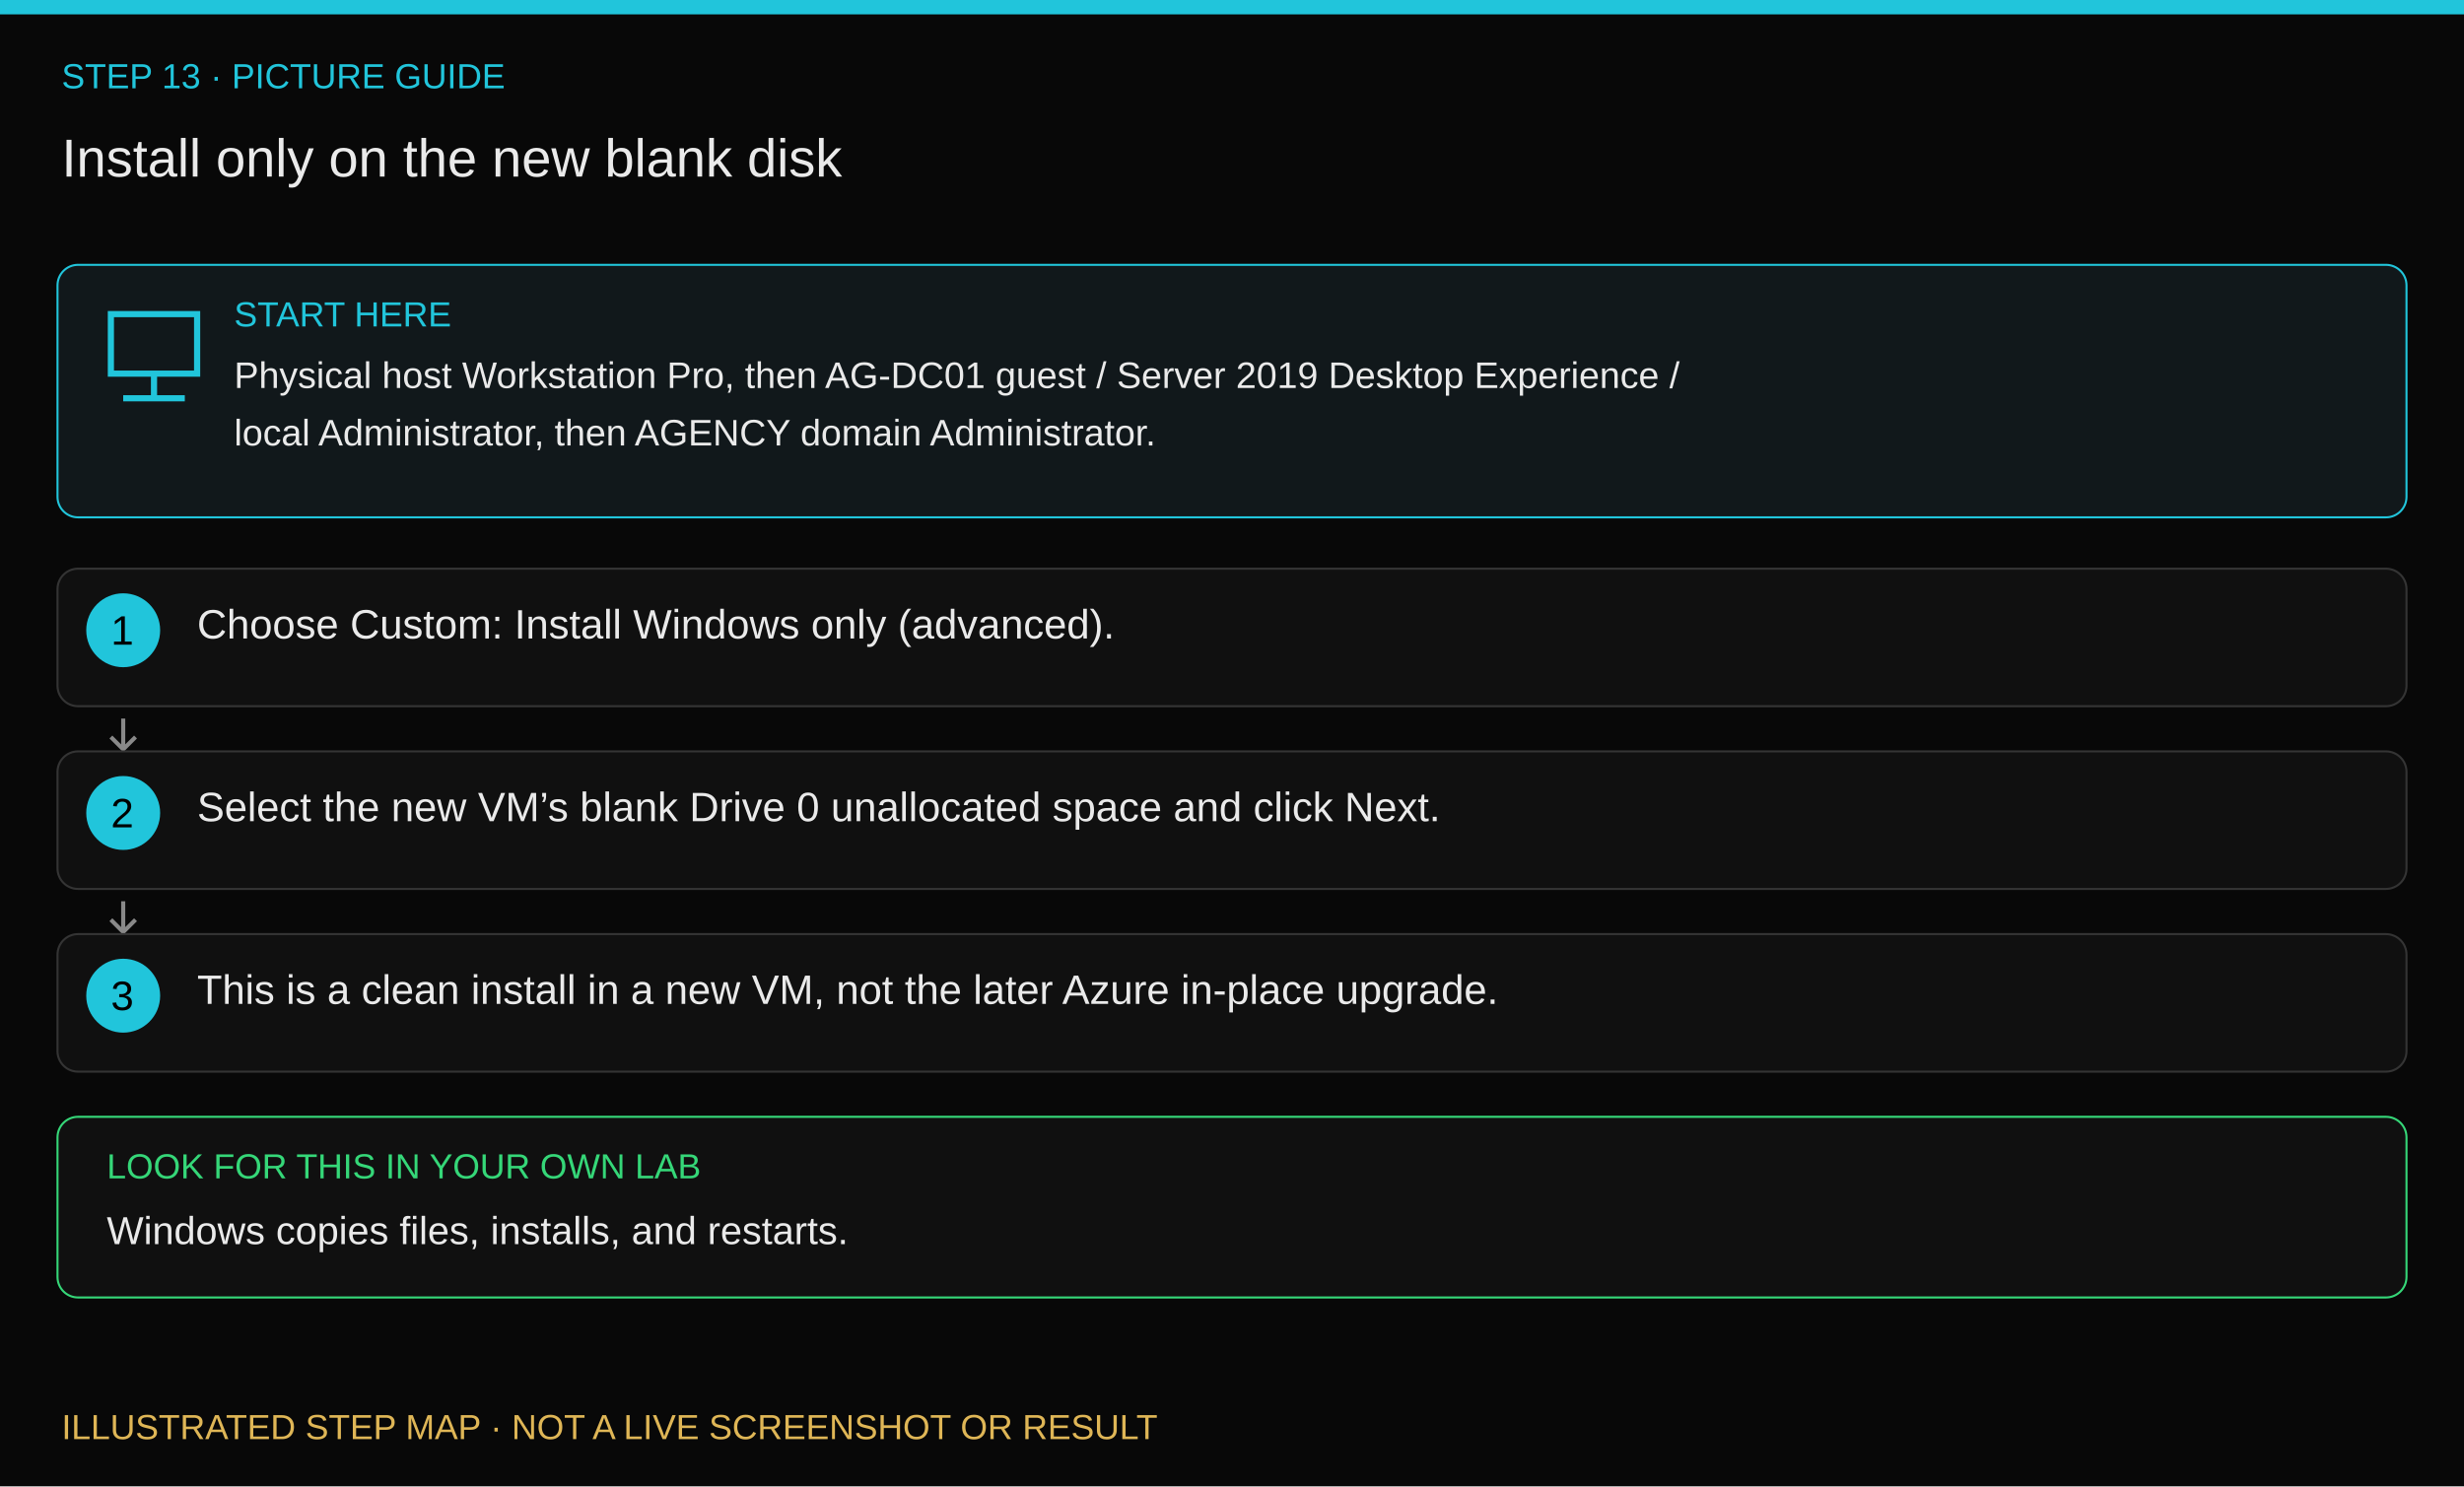
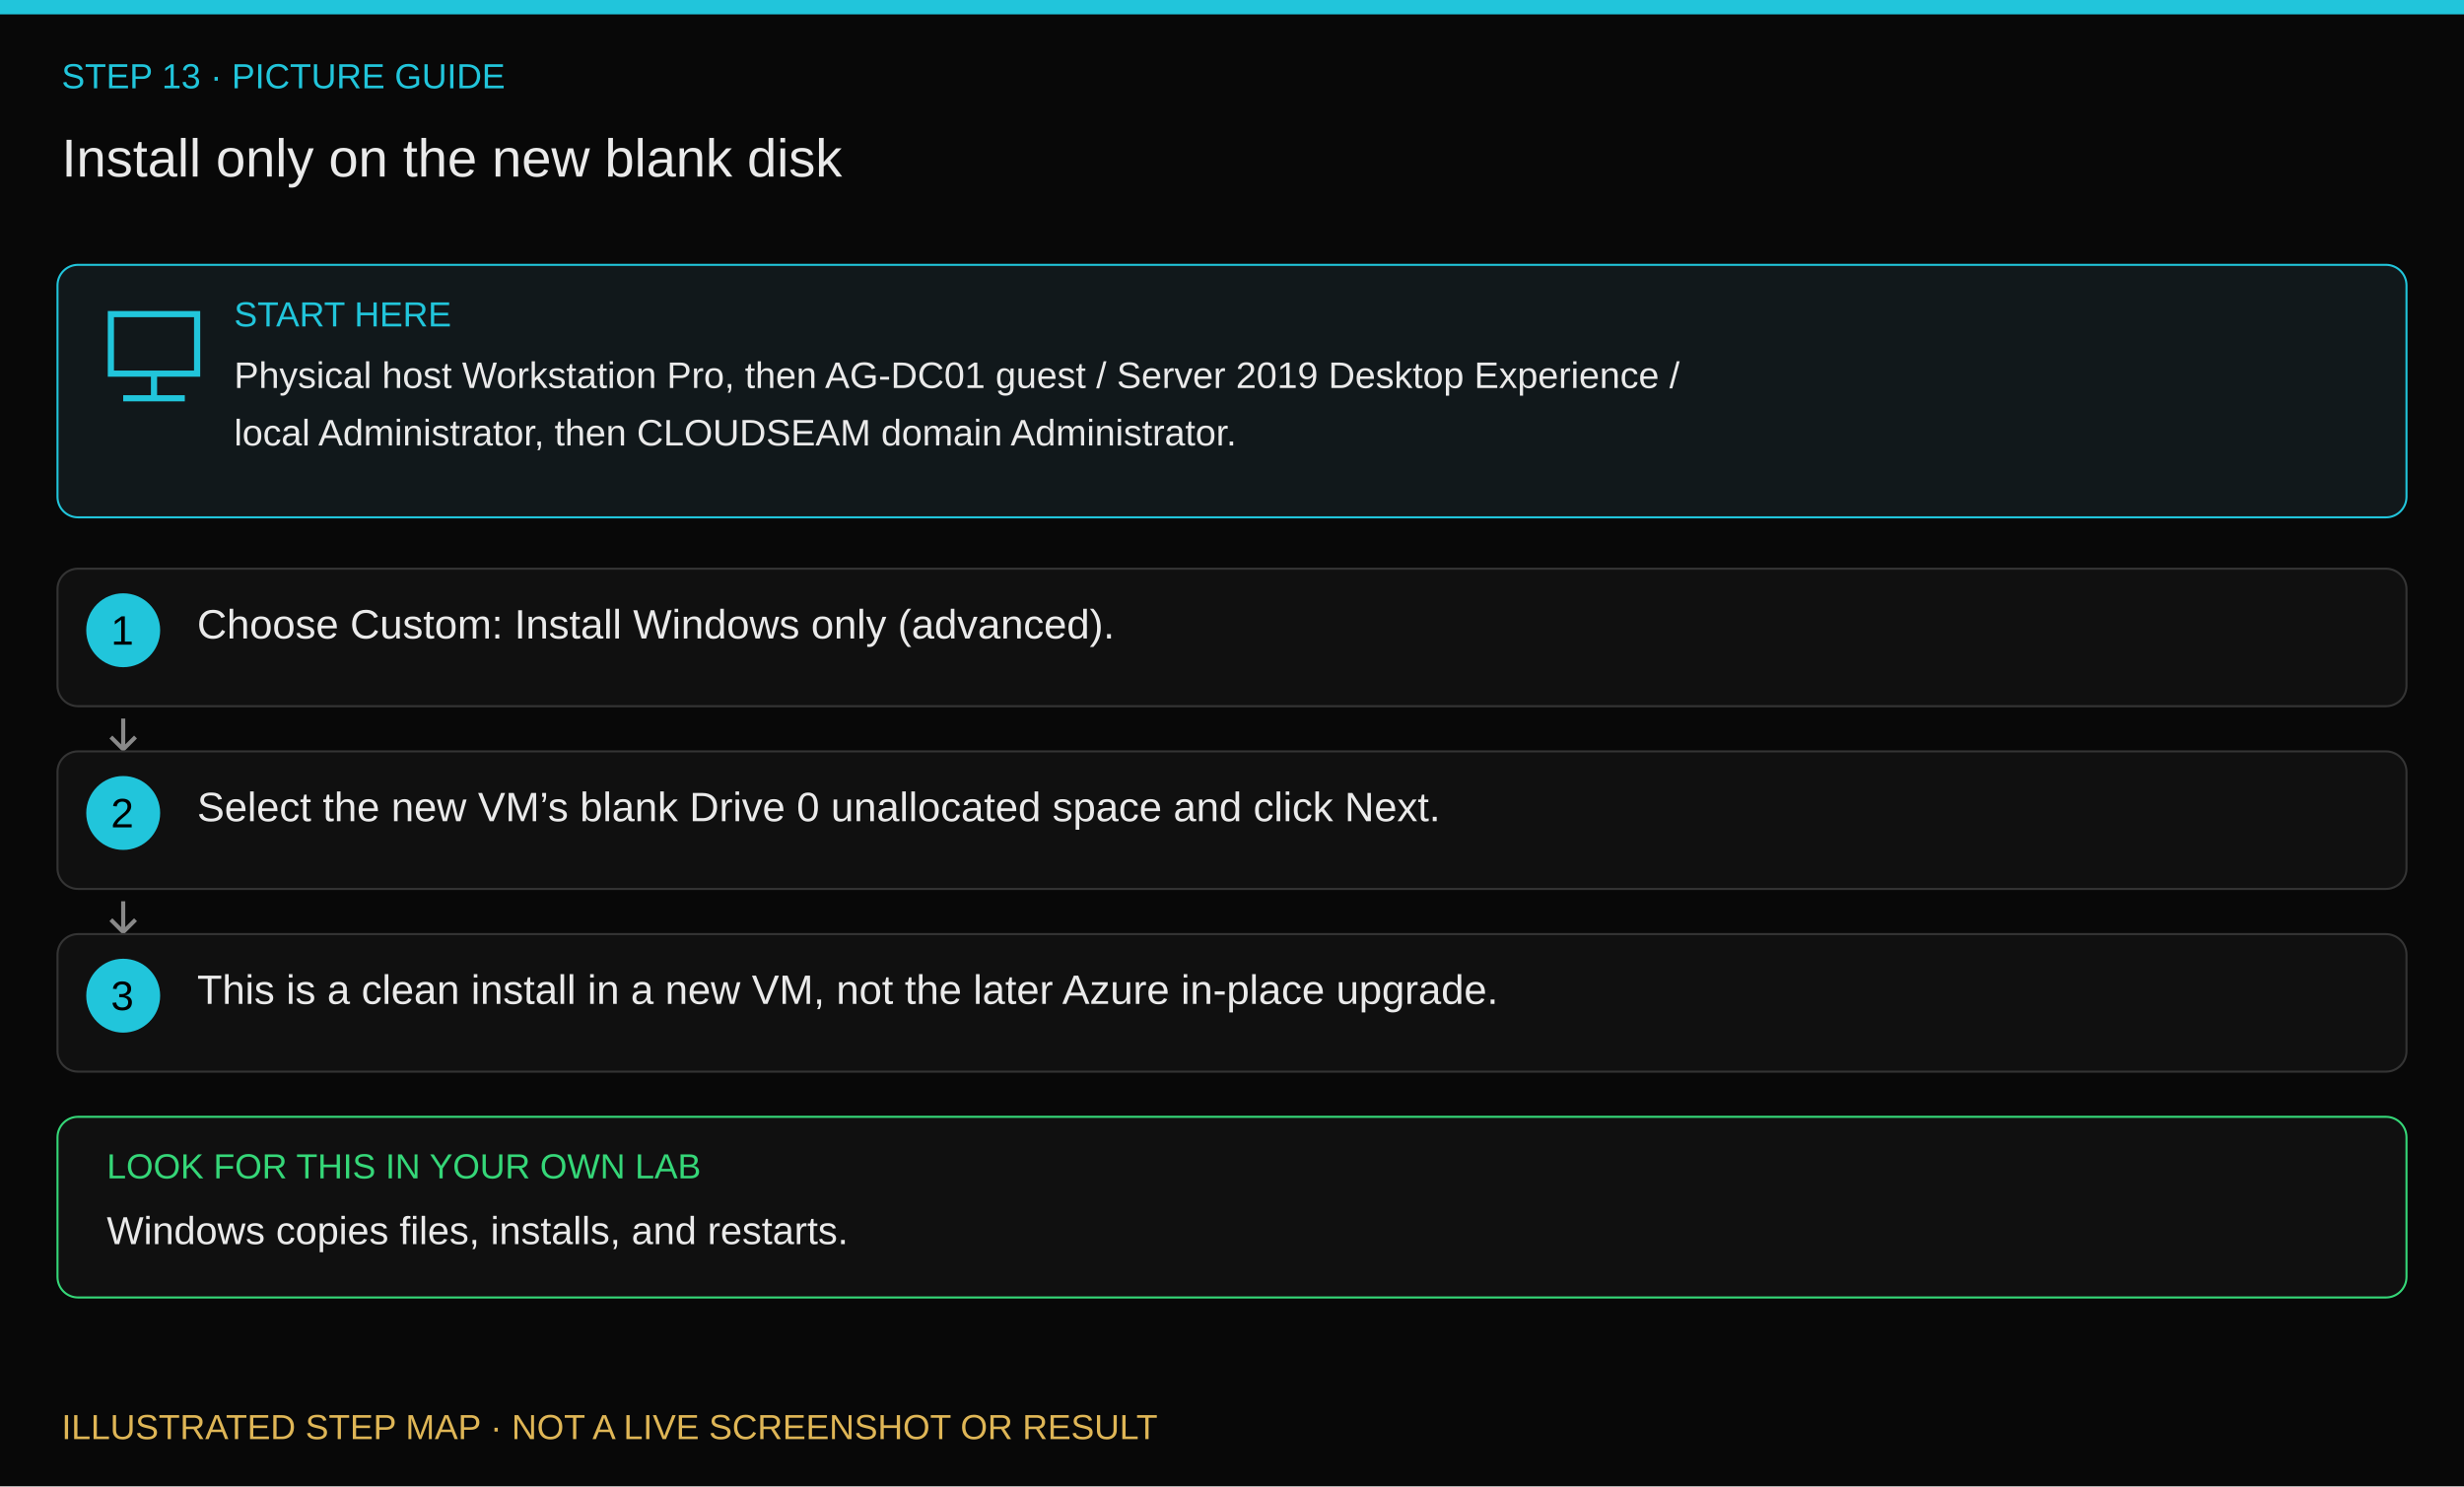
<svg xmlns="http://www.w3.org/2000/svg" width="1200" height="724" viewBox="0 0 1200 724" role="img" aria-labelledby="title desc">
  <rect width="1200" height="724" fill="#080808" />
  <rect width="1200" height="7" fill="#21c5db" />
  <text x="30" y="43" font-family="Arial, sans-serif" font-size="17" fill="#21c5db">STEP 13 · PICTURE GUIDE</text>
  <text x="30" y="86" font-family="Arial, sans-serif" font-size="26" fill="#eaeaea">Install only on the new blank disk</text>
  <rect x="28" y="129" width="1144" height="123" rx="10" fill="#11181b" stroke="#21c5db" />
  <path d="M54 153h42v29H54zm21 29v12m-15 0h30" fill="none" stroke="#21c5db" stroke-width="3" />
  <text x="114" y="159" font-family="Arial, sans-serif" font-size="17" fill="#21c5db">START HERE</text>
  <text x="114" y="189" font-family="Arial, sans-serif" font-size="18" fill="#eaeaea">Physical host Workstation Pro, then AG-DC01 guest / Server 2019 Desktop Experience /</text>
-   <text x="114" y="217" font-family="Arial, sans-serif" font-size="18" fill="#eaeaea">local Administrator, then AGENCY domain Administrator.</text>
+   <text x="114" y="217" font-family="Arial, sans-serif" font-size="18" fill="#eaeaea">local Administrator, then CLOUDSEAM domain Administrator.</text>
  <rect x="28" y="277" width="1144" height="67" rx="10" fill="#101010" stroke="#343434" />
  <circle cx="60" cy="307" r="18" fill="#21c5db" />
  <text x="54" y="314" font-family="Arial, sans-serif" font-size="20" fill="#000">1</text>
  <text x="96" y="311" font-family="Arial, sans-serif" font-size="20" fill="#eaeaea">Choose Custom: Install Windows only (advanced).</text>
  <path d="M60 350v15m-6-6 6 6 6-6" fill="none" stroke="#898989" stroke-width="2" />
  <rect x="28" y="366" width="1144" height="67" rx="10" fill="#101010" stroke="#343434" />
  <circle cx="60" cy="396" r="18" fill="#21c5db" />
  <text x="54" y="403" font-family="Arial, sans-serif" font-size="20" fill="#000">2</text>
  <text x="96" y="400" font-family="Arial, sans-serif" font-size="20" fill="#eaeaea">Select the new VM’s blank Drive 0 unallocated space and click Next.</text>
  <path d="M60 439v15m-6-6 6 6 6-6" fill="none" stroke="#898989" stroke-width="2" />
  <rect x="28" y="455" width="1144" height="67" rx="10" fill="#101010" stroke="#343434" />
  <circle cx="60" cy="485" r="18" fill="#21c5db" />
  <text x="54" y="492" font-family="Arial, sans-serif" font-size="20" fill="#000">3</text>
  <text x="96" y="489" font-family="Arial, sans-serif" font-size="20" fill="#eaeaea">This is a clean install in a new VM, not the later Azure in-place upgrade.</text>
  <rect x="28" y="544" width="1144" height="88" rx="10" fill="#101010" stroke="#35d778" />
  <text x="52" y="574" font-family="Arial, sans-serif" font-size="17" fill="#35d778">LOOK FOR THIS IN YOUR OWN LAB</text>
  <text x="52" y="606" font-family="Arial, sans-serif" font-size="19" fill="#eaeaea">Windows copies files, installs, and restarts.</text>
  <text x="30" y="701" font-family="Arial, sans-serif" font-size="17" fill="#dfb656">ILLUSTRATED STEP MAP · NOT A LIVE SCREENSHOT OR RESULT</text>
</svg>
